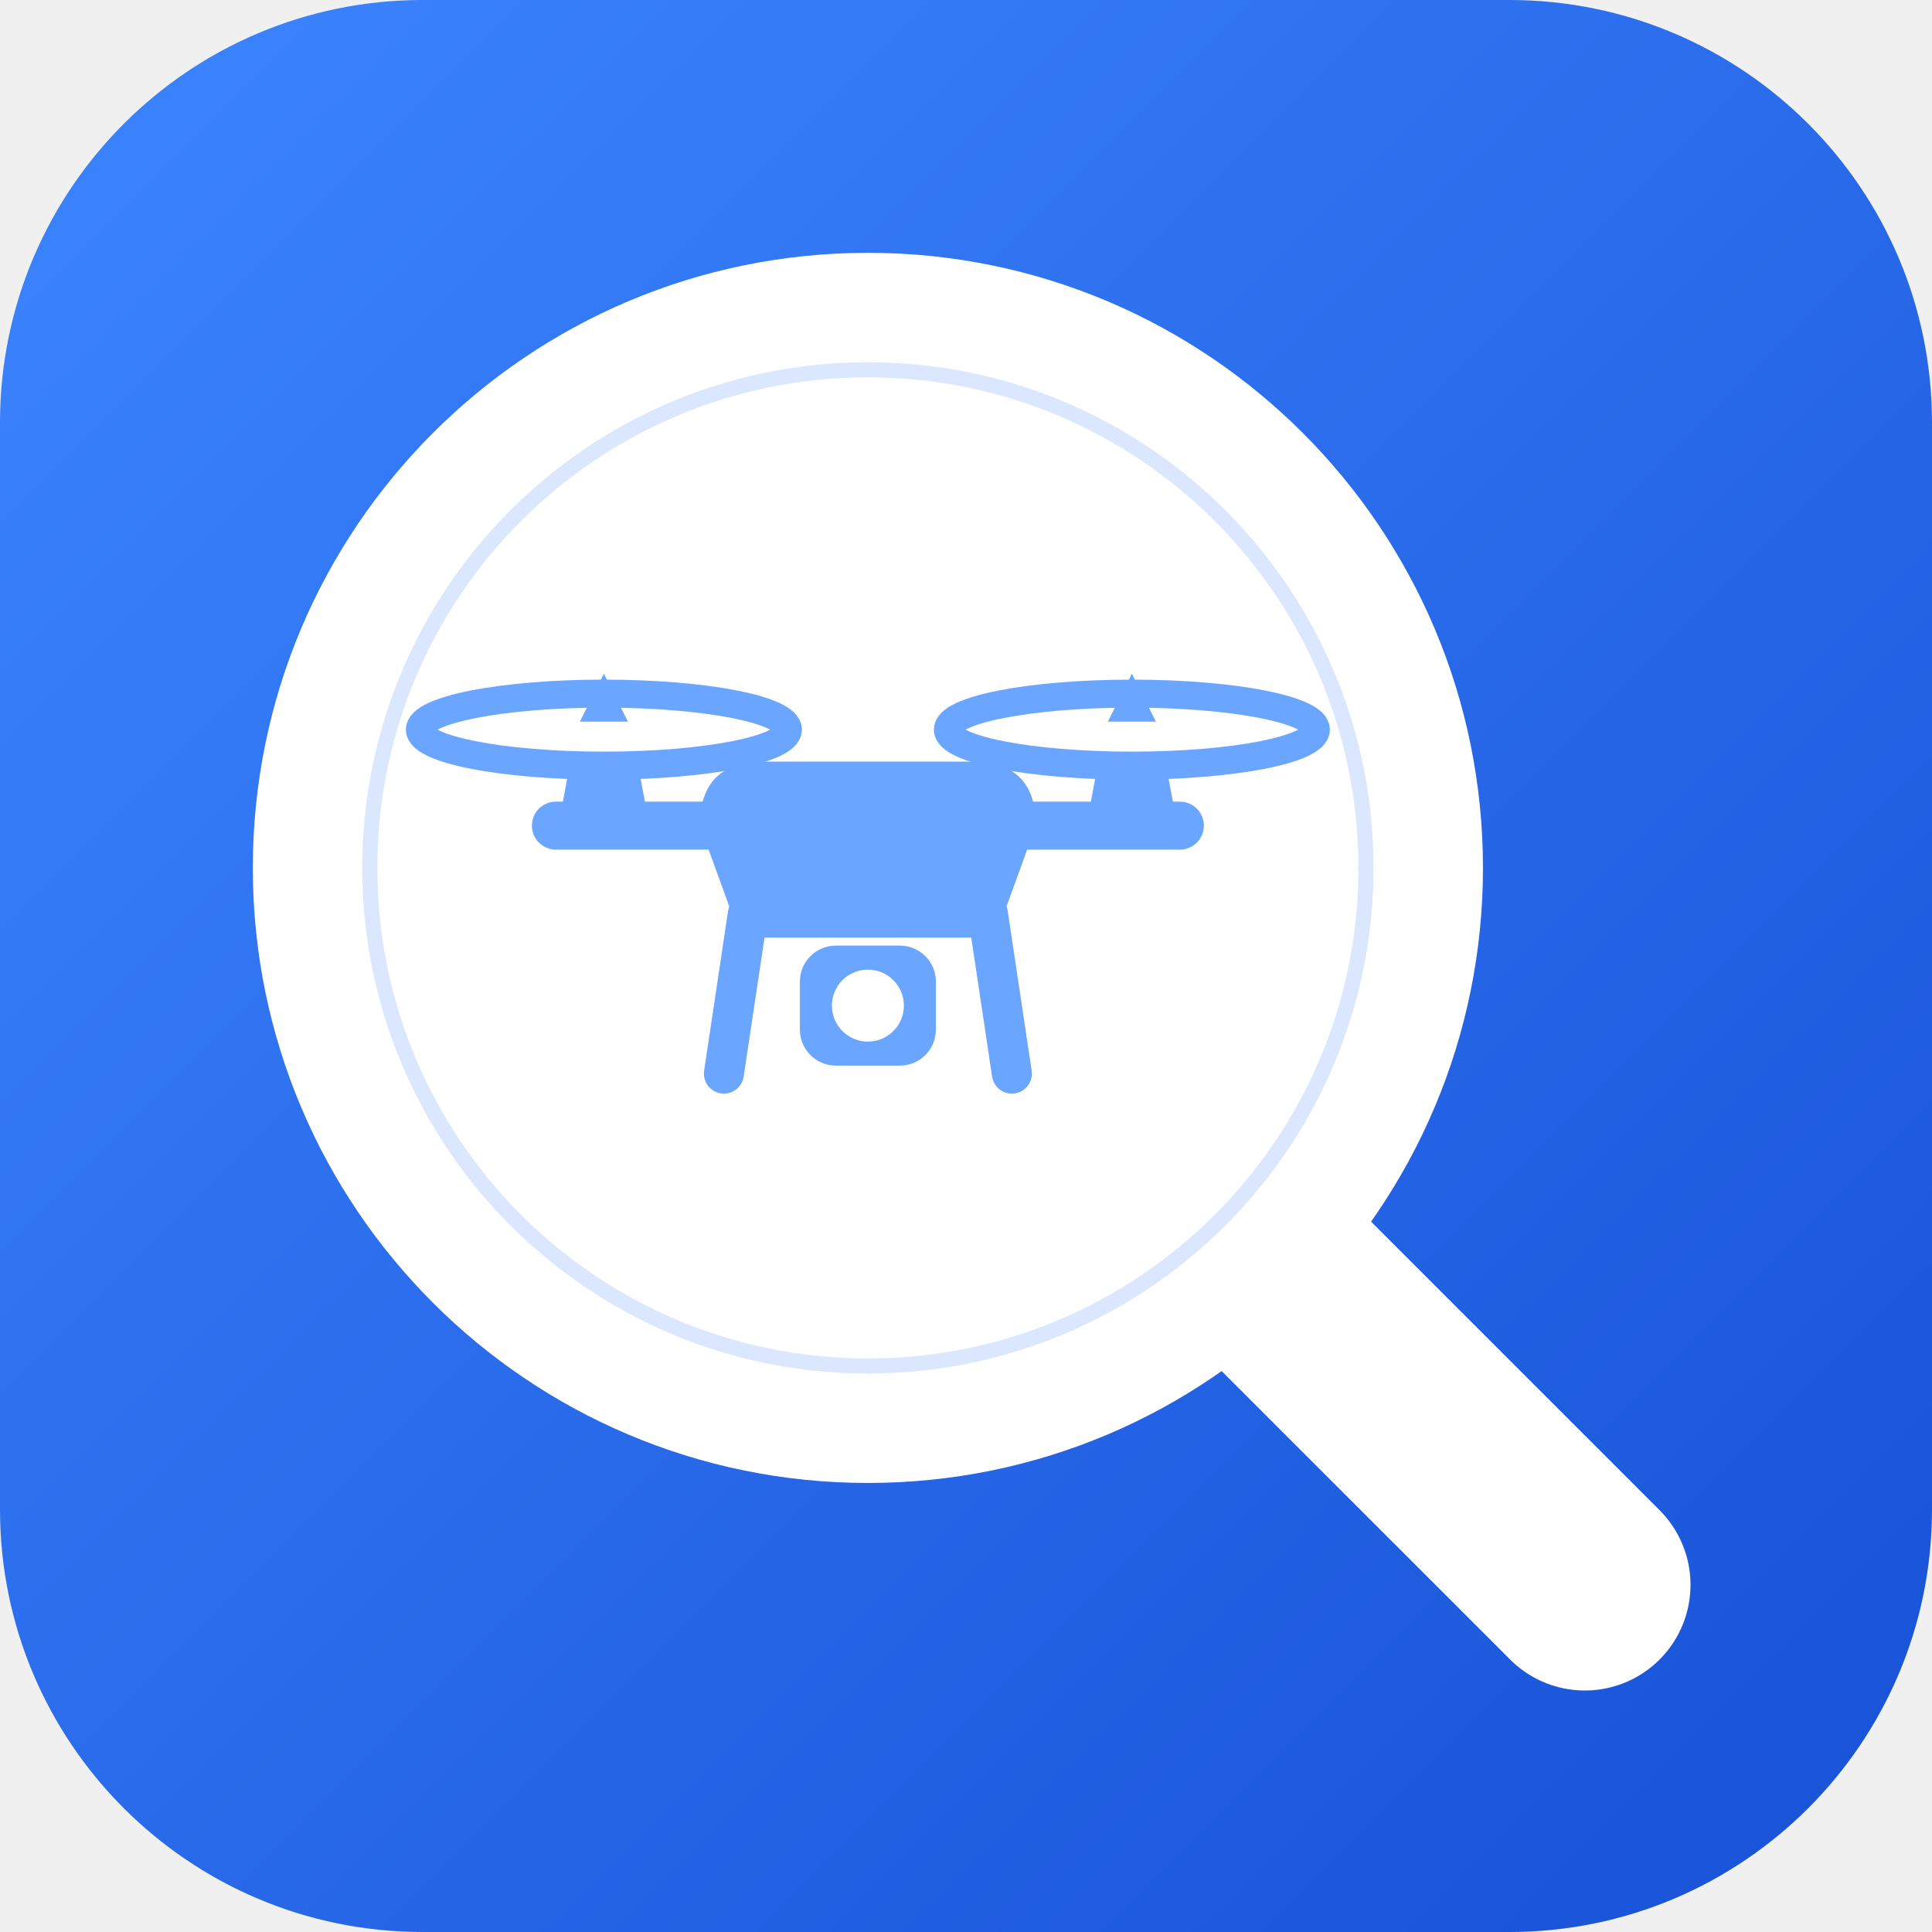
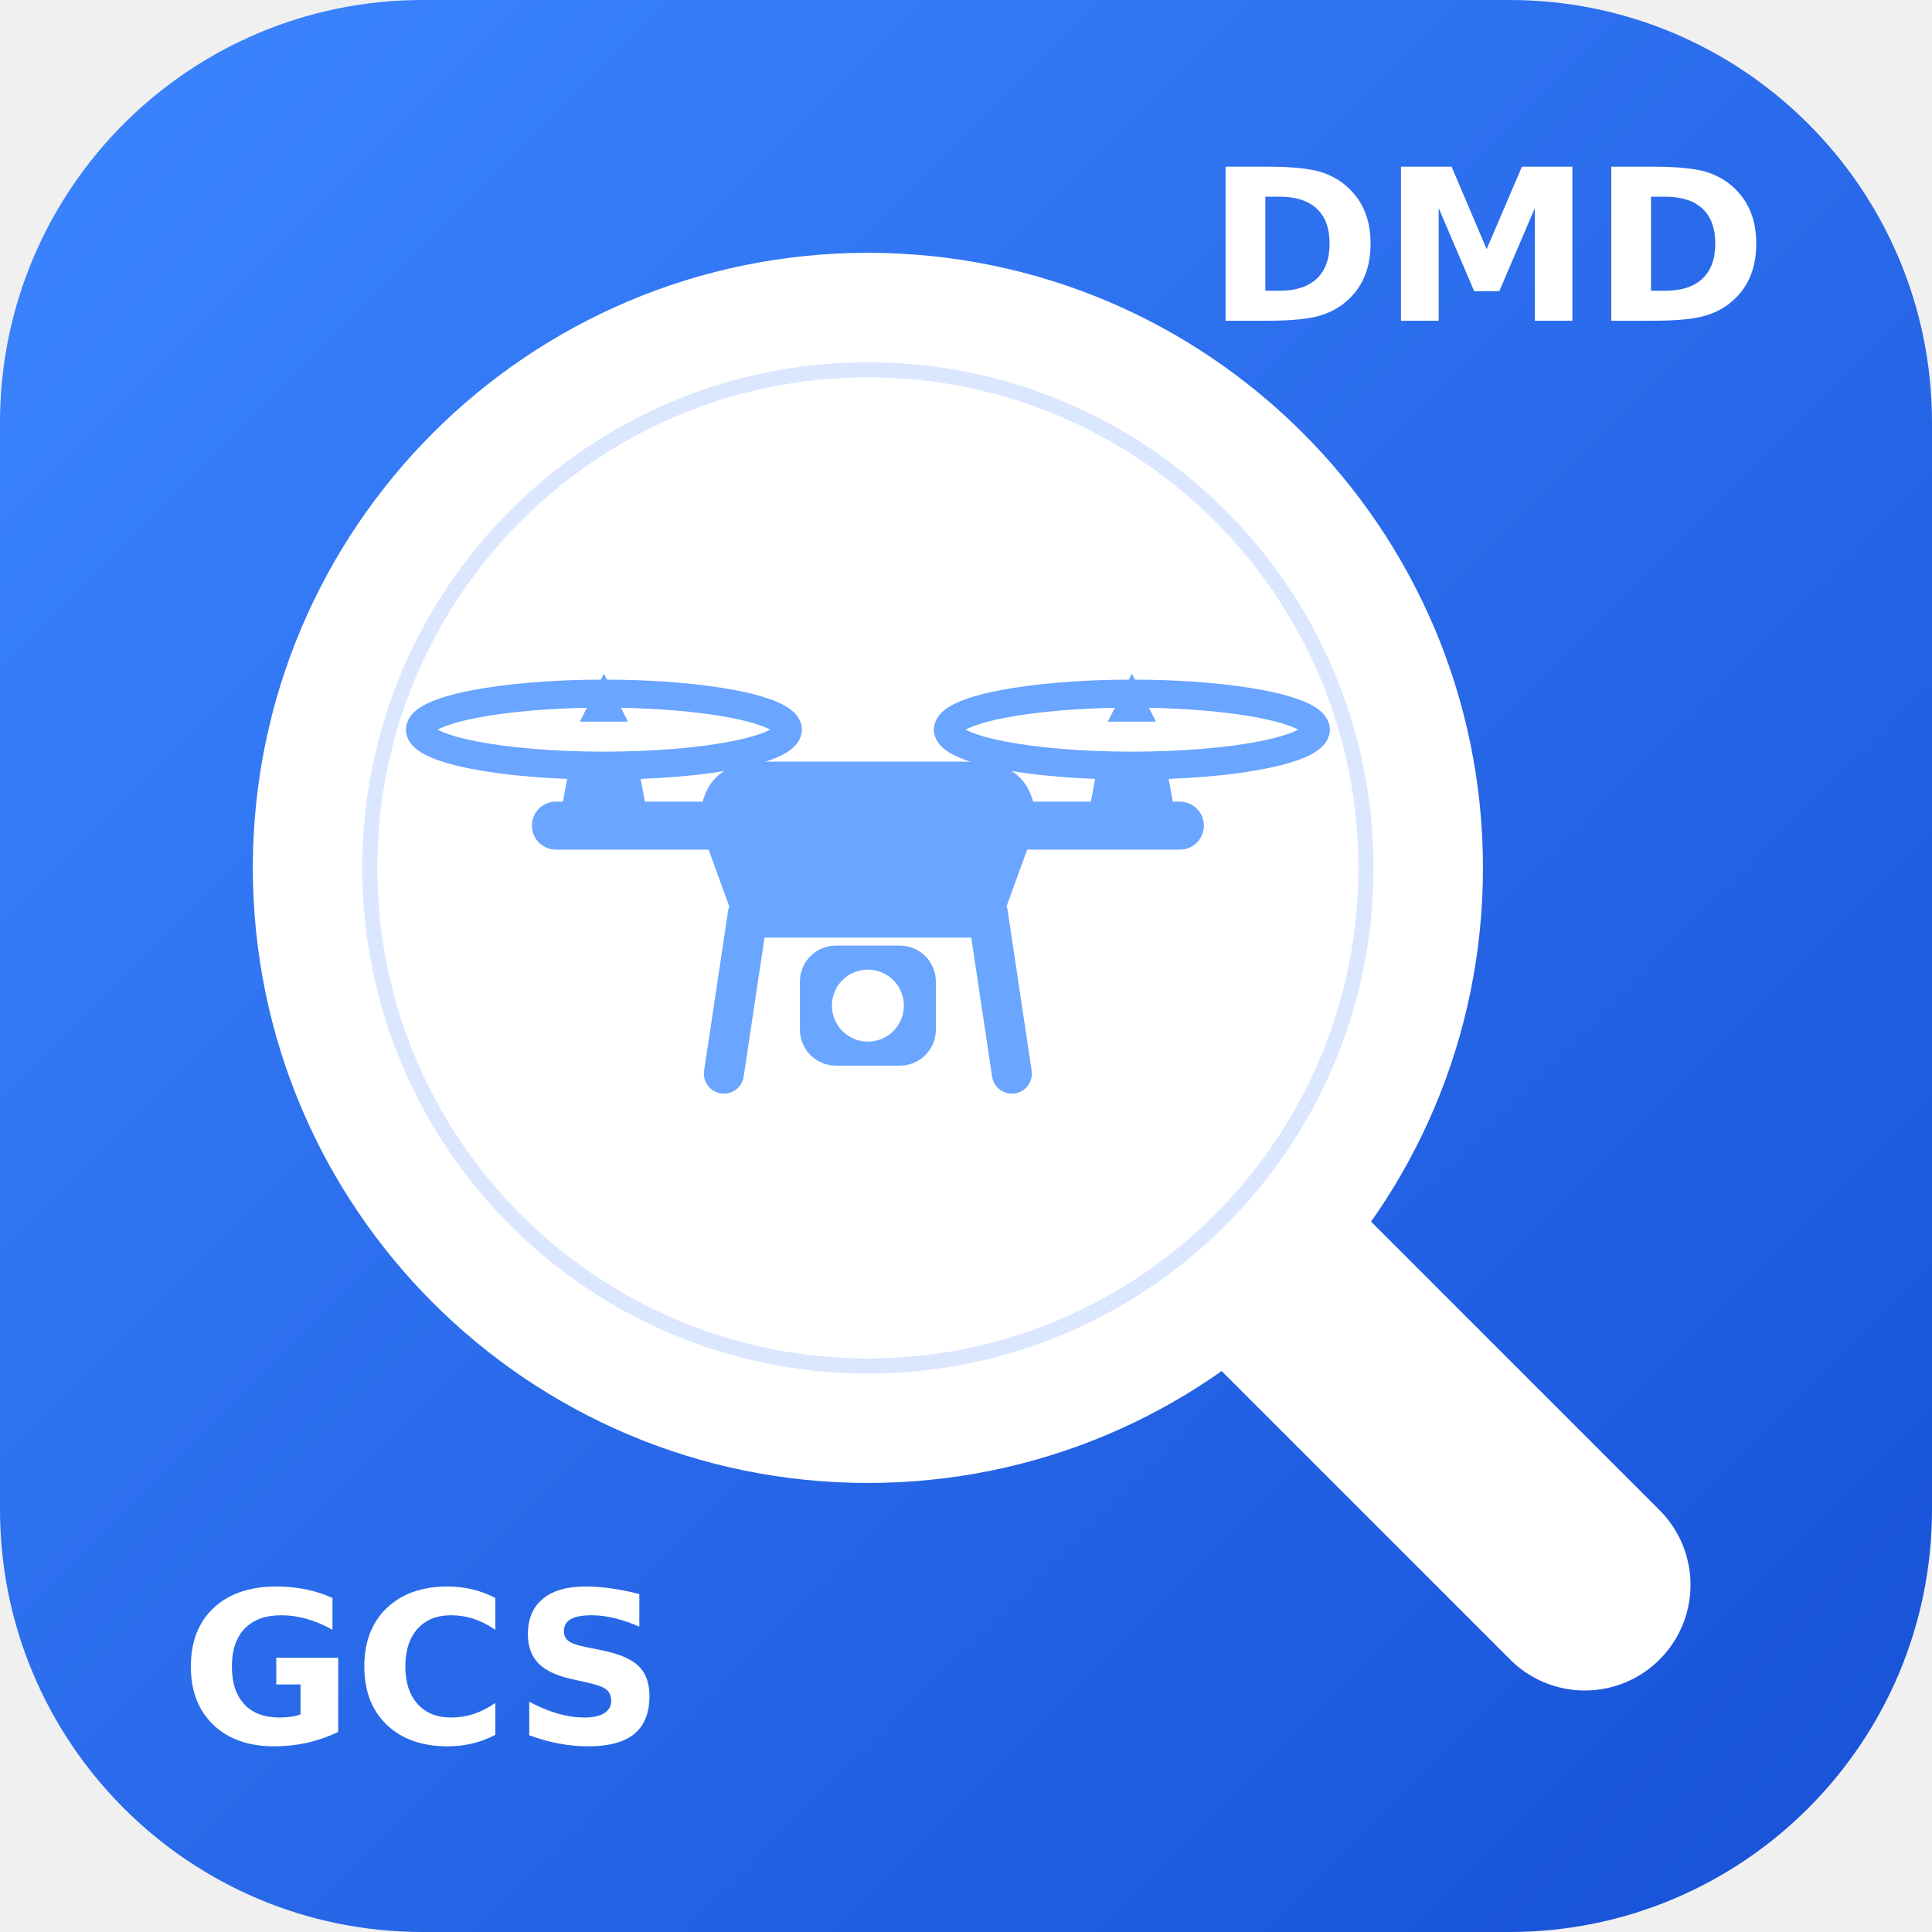
- <svg xmlns="http://www.w3.org/2000/svg" viewBox="0 0 512 512">
+ <svg xmlns="http://www.w3.org/2000/svg" width="512" height="512" viewBox="0 0 512 512">
  <defs>
    <linearGradient id="bg" x1="0" y1="0" x2="1" y2="1">
      <stop offset="0" stop-color="#3d86ff" />
      <stop offset="1" stop-color="#1650d6" />
    </linearGradient>
  </defs>
-   <rect id="back" width="512" height="512" rx="112" fill="url(#bg)" />
-   <path d="M336 336 L420 420" stroke="#fff" stroke-width="56" stroke-linecap="round" />
-   <circle cx="230" cy="230" r="148" fill="#fff" stroke="#fff" stroke-width="30" />
-   <circle cx="230" cy="230" r="132" fill="none" stroke="#dbe7ff" stroke-width="4" />
-   <g transform="translate(230 240) scale(1.06)" fill="#6aa5ff">
-     <g fill="none" stroke="#6aa5ff" stroke-linecap="round">
-       <ellipse cx="-66" cy="-44" rx="46" ry="9" stroke-width="7" />
-       <ellipse cx="66" cy="-44" rx="46" ry="9" stroke-width="7" />
-       <path d="M-30 2 L-36 42 M30 2 L36 42" stroke-width="10" />
+   <rect width="512" height="512" rx="112" fill="url(#bg)" />
+   <g transform="translate(0.0 0.0) scale(1.0)">
+     <path d="M336 336 L420 420" stroke="#fff" stroke-width="56" stroke-linecap="round" />
+     <circle cx="230" cy="230" r="148" fill="#fff" stroke="#fff" stroke-width="30" />
+     <circle cx="230" cy="230" r="132" fill="none" stroke="#dbe7ff" stroke-width="4" />
+     <g transform="translate(230 240) scale(1.06)" fill="#6aa5ff">
+       <g fill="none" stroke="#6aa5ff" stroke-linecap="round">
+         <ellipse cx="-66" cy="-44" rx="46" ry="9" stroke-width="7" />
+         <ellipse cx="66" cy="-44" rx="46" ry="9" stroke-width="7" />
+         <path d="M-30 2 L-36 42 M30 2 L36 42" stroke-width="10" />
+       </g>
+       <path d="M-66 -58 l-6 12 h12z M66 -58 l-6 12 h12z" />
+       <path d="M-74 -38 h16 l3 16 h-22z M58 -38 h16 l3 16 h-22z" />
+       <rect x="-84" y="-26" width="168" height="12" rx="6" />
+       <path d="M-42 -20 q0-16 16-16 h52 q16 0 16 16 l-8 22 q-2 6-8 6 h-52 q-6 0-8-6z" />
+       <rect x="-17" y="10" width="34" height="30" rx="9" />
+       <circle cx="0" cy="25" r="9" fill="#fff" />
    </g>
-     <path d="M-66 -58 l-6 12 h12z M66 -58 l-6 12 h12z" />
-     <path d="M-74 -38 h16 l3 16 h-22z M58 -38 h16 l3 16 h-22z" />
-     <rect x="-84" y="-26" width="168" height="12" rx="6" />
-     <path d="M-42 -20 q0-16 16-16 h52 q16 0 16 16 l-8 22 q-2 6-8 6 h-52 q-6 0-8-6z" />
-     <rect x="-17" y="10" width="34" height="30" rx="9" />
-     <circle cx="0" cy="25" r="9" fill="#fff" />
  </g>
+   <text x="394.0" y="85.0" text-anchor="middle" font-family="DejaVu Sans, Arial, Helvetica, sans-serif" font-weight="700" font-size="56.0" textLength="123.2" lengthAdjust="spacingAndGlyphs" fill="#fff">DMD</text>
+   <text x="112.0" y="462.0" text-anchor="middle" font-family="DejaVu Sans, Arial, Helvetica, sans-serif" font-weight="700" font-size="56.0" textLength="123.2" lengthAdjust="spacingAndGlyphs" fill="#fff">GCS</text>
</svg>
